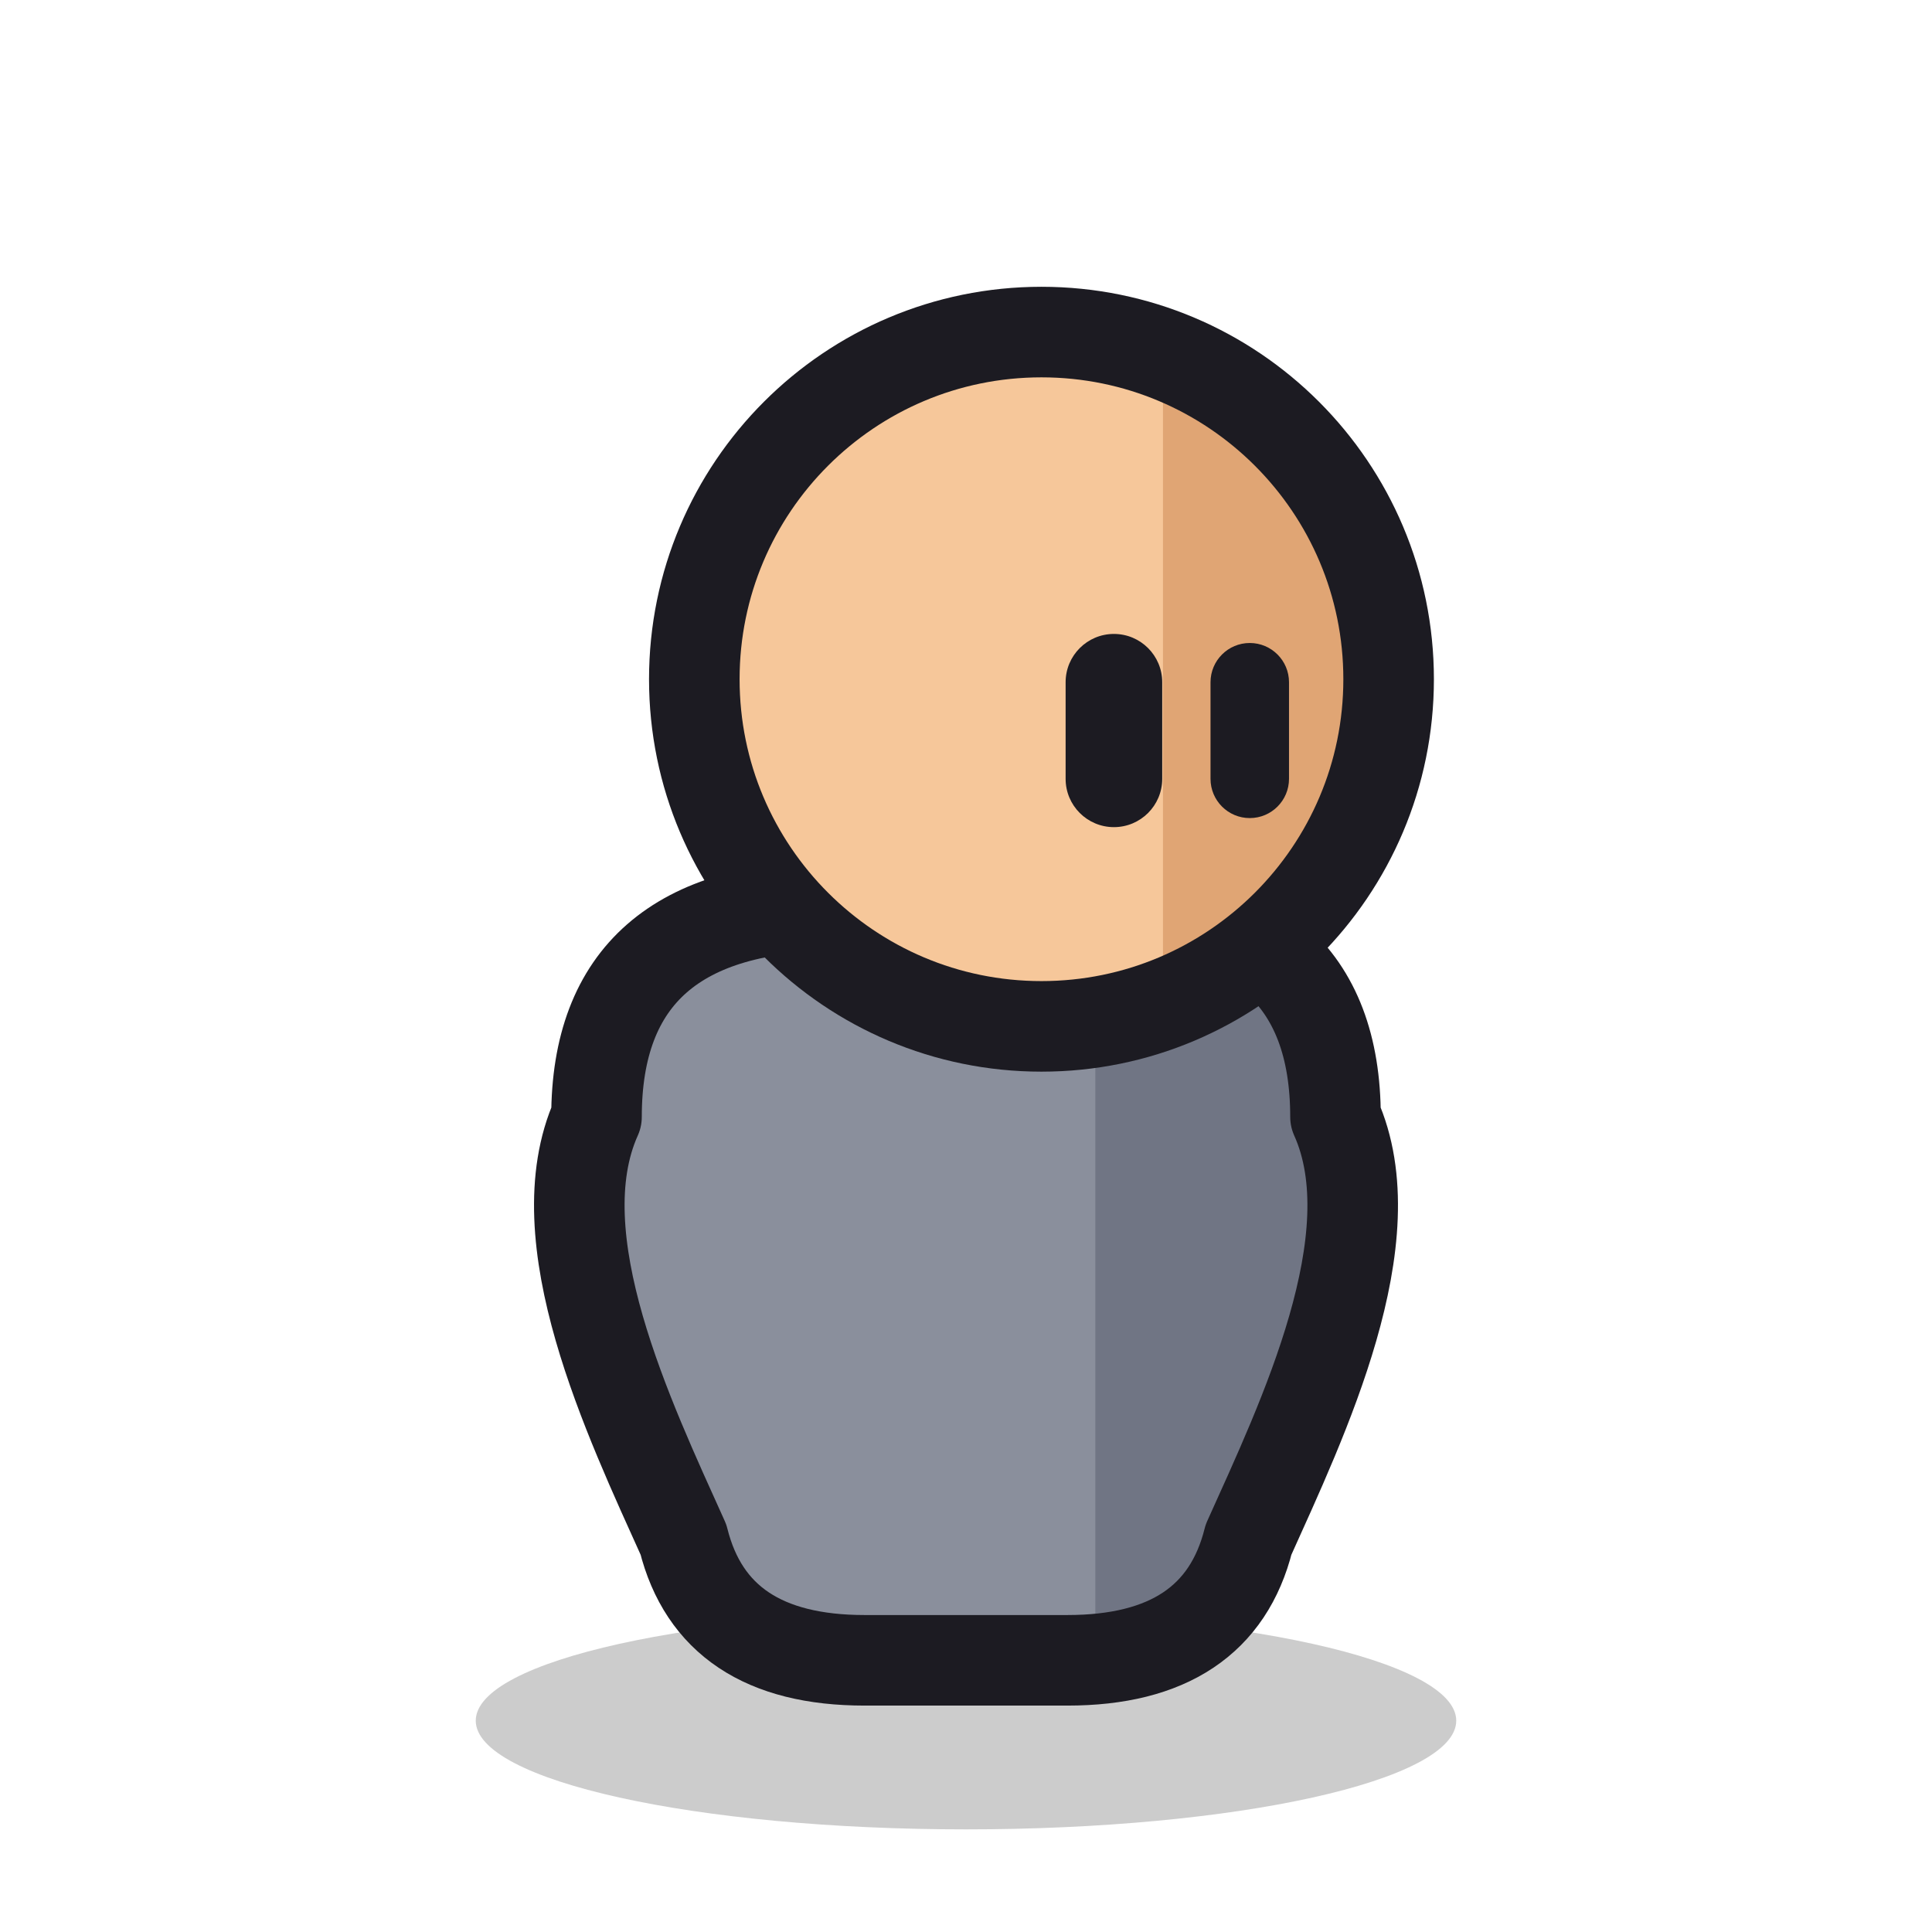
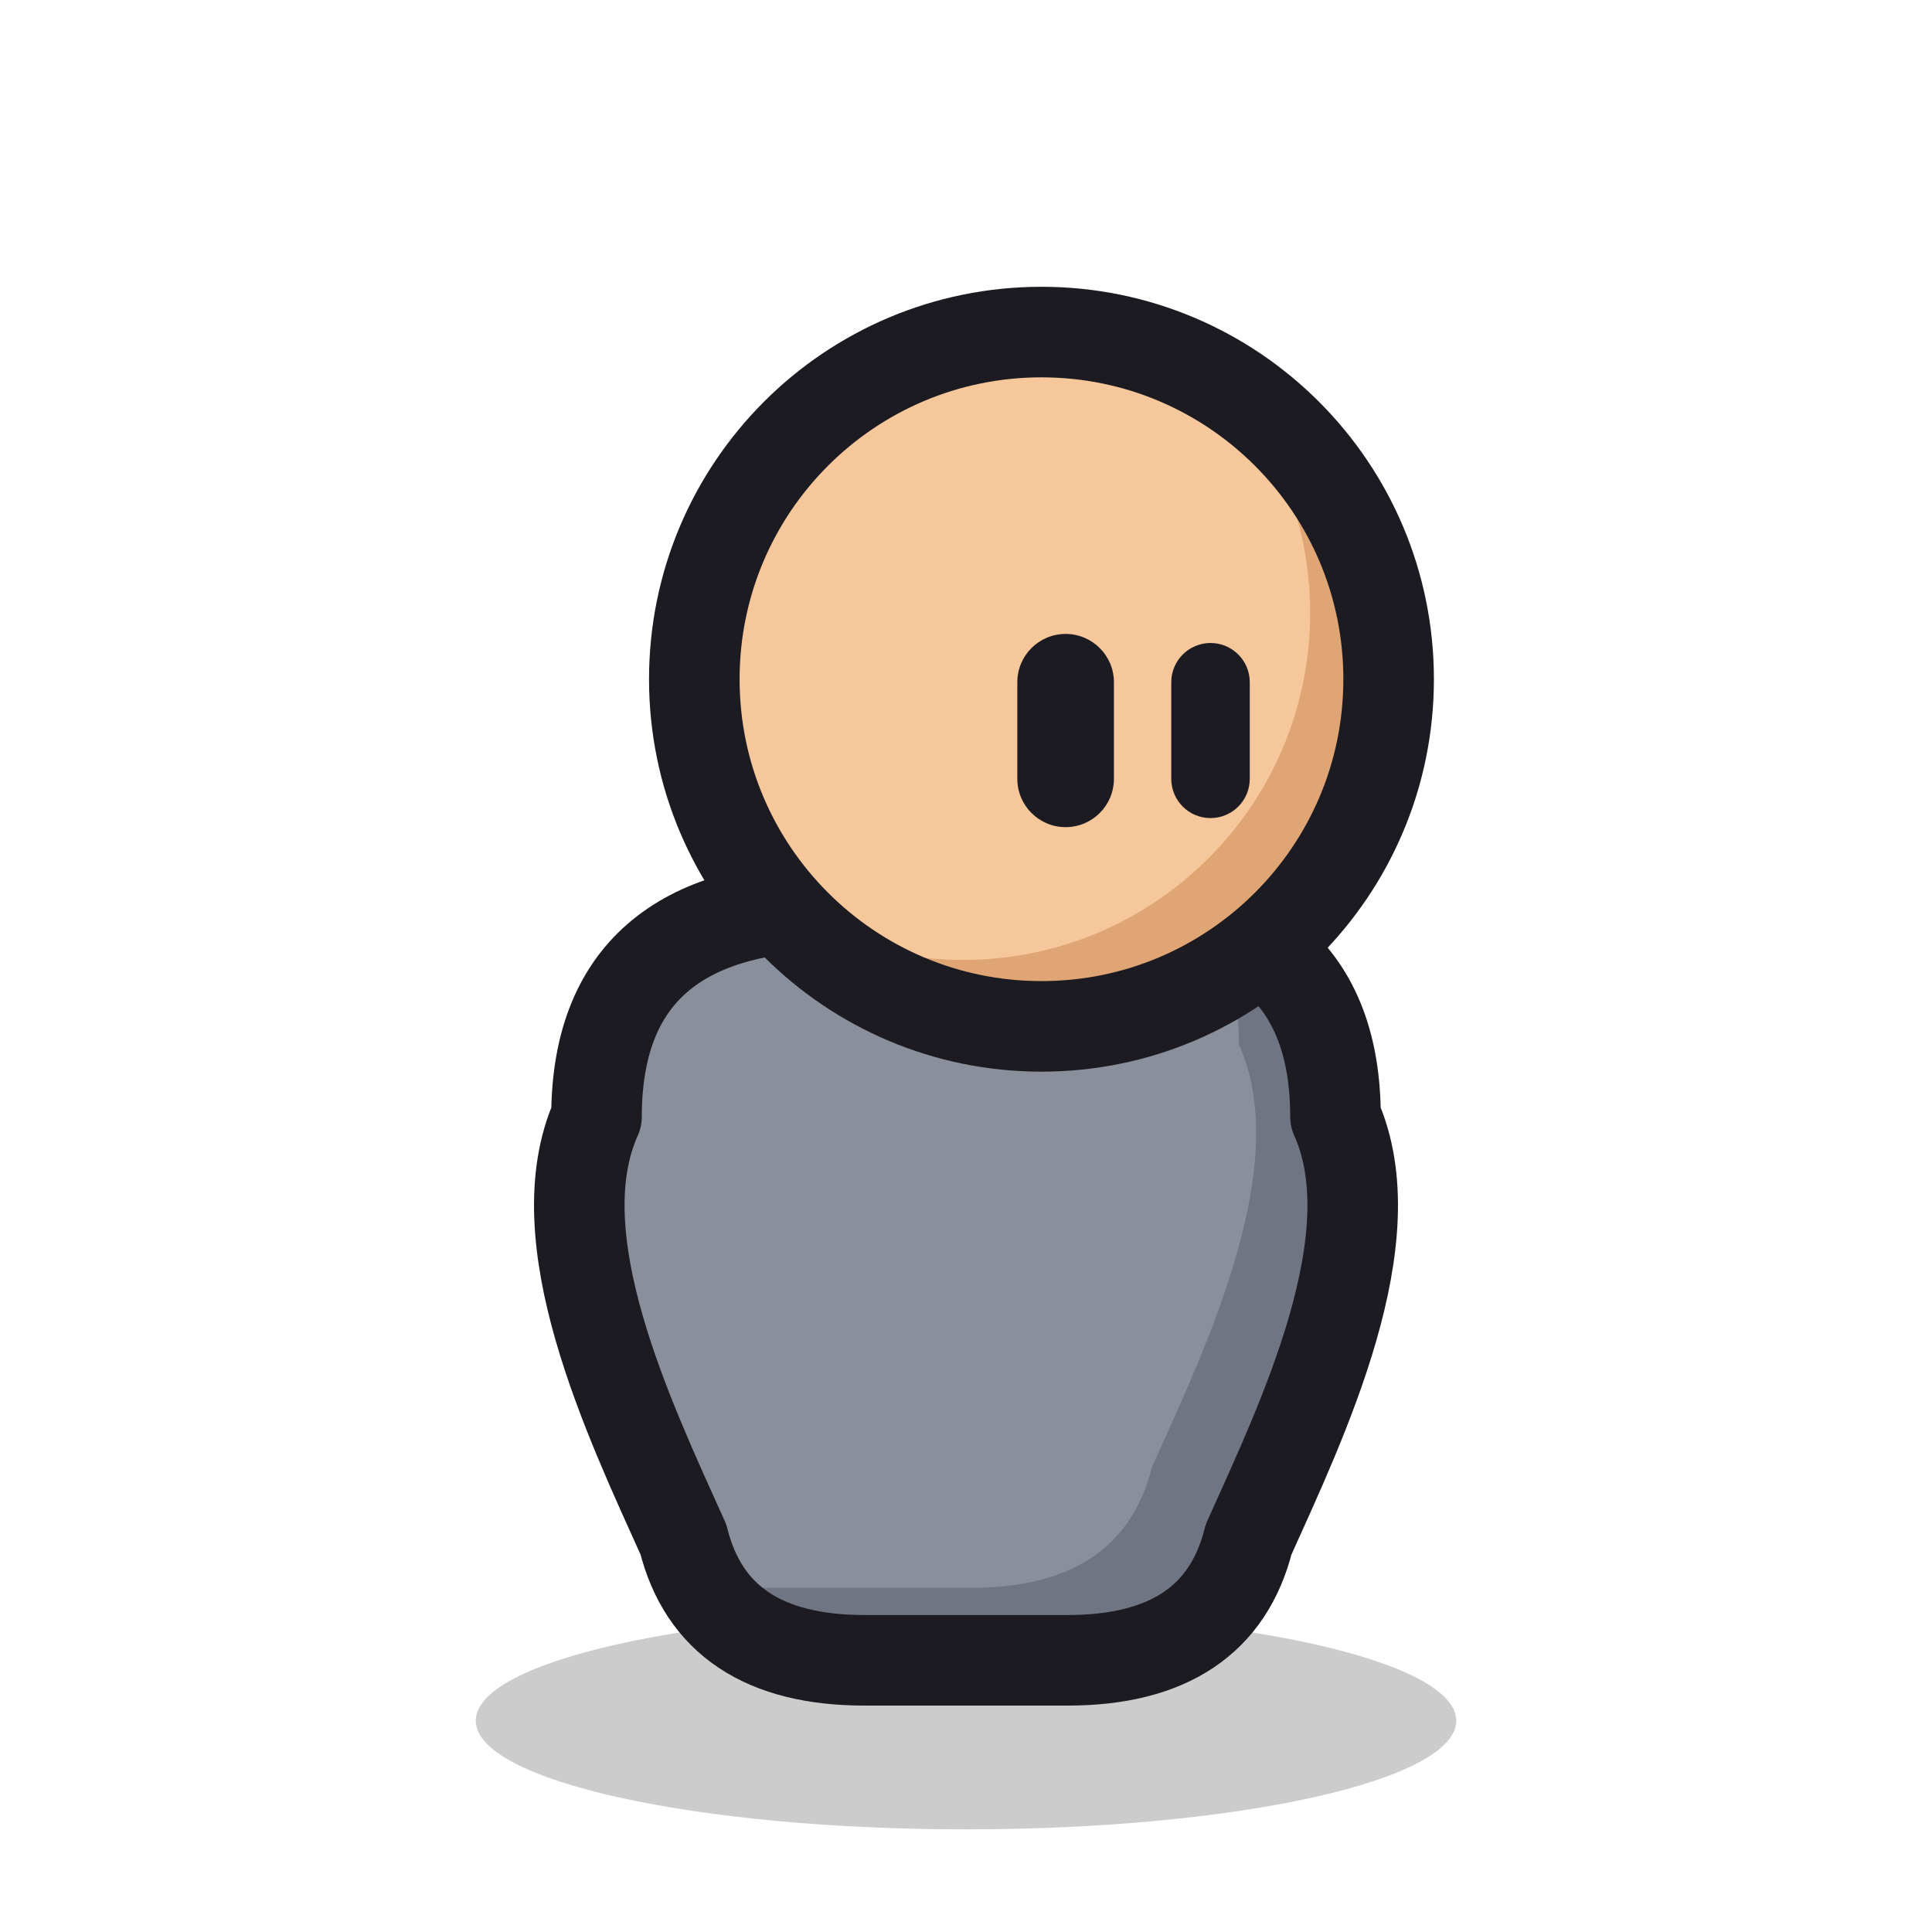
<svg xmlns="http://www.w3.org/2000/svg" width="64" height="64" viewBox="0 0 64 64">
  <g id="shadow">
    <ellipse cx="32" cy="57" rx="16.24" ry="3.6" fill="#000" fill-opacity="0.2" />
  </g>
  <g id="body">
    <clipPath id="bhulkeastlightgrey">
      <path d="M19.76 37 Q19.76 30 27.76 30 L36.24 30 Q44.24 30 44.24 37 C46.04 41 43.16 47 41.36 51 Q40.36 55 35.36 55 L28.64 55 Q23.64 55 22.64 51 C20.84 47 17.96 41 19.76 37 Z" />
    </clipPath>
-     <path d="M19.76 37 Q19.76 30 27.76 30 L36.24 30 Q44.24 30 44.24 37 C46.04 41 43.16 47 41.36 51 Q40.36 55 35.36 55 L28.64 55 Q23.64 55 22.64 51 C20.84 47 17.96 41 19.76 37 Z" fill="#8a8f9c" />
-     <rect x="36.284" y="0" width="64" height="64" fill="#707584" clip-path="url(#bhulkeastlightgrey)" />
+     <path d="M19.76 37 Q19.76 30 27.76 30 L36.24 30 Q44.24 30 44.24 37 C46.04 41 43.16 47 41.36 51 Q40.36 55 35.36 55 L28.64 55 Q23.64 55 22.64 51 C20.84 47 17.96 41 19.76 37 Z" fill="#707584" />
+     <path d="M19.76 37 Q19.76 30 27.76 30 L36.24 30 Q44.24 30 44.24 37 C46.04 41 43.16 47 41.36 51 Q40.36 55 35.36 55 L28.64 55 Q23.64 55 22.64 51 C20.84 47 17.96 41 19.76 37 Z" fill="#8a8f9c" transform="translate(-3.2 -2.4)" clip-path="url(#bhulkeastlightgreym)" />
+     <clipPath id="bhulkeastlightgreym" transform="translate(3.2 2.4)">
+       <path d="M19.76 37 Q19.76 30 27.76 30 L36.24 30 Q44.24 30 44.24 37 C46.04 41 43.16 47 41.36 51 Q40.36 55 35.36 55 L28.64 55 Q23.64 55 22.64 51 C20.84 47 17.96 41 19.76 37 Z" />
+     </clipPath>
    <path d="M19.76 37 Q19.76 30 27.76 30 L36.24 30 Q44.24 30 44.24 37 C46.04 41 43.16 47 41.36 51 Q40.36 55 35.36 55 L28.64 55 Q23.64 55 22.64 51 C20.84 47 17.96 41 19.76 37 Z" fill="none" stroke="#1c1b22" stroke-width="3" stroke-linejoin="round" stroke-linecap="round" />
  </g>
  <g id="head">
    <clipPath id="hhulkeastlightgrey">
-       <circle cx="34.5" cy="22.5" r="11.5" />
+       <path d="M23.0 22.5 A11.5 11.5 0 1 0 46.0 22.5 A11.5 11.5 0 1 0 23.0 22.5 Z" />
    </clipPath>
-     <circle cx="34.5" cy="22.5" r="11.5" fill="#f6c79a" />
-     <rect x="38.525" y="9.0" width="23.0" height="27.0" fill="#e0a574" clip-path="url(#hhulkeastlightgrey)" />
-     <circle cx="34.5" cy="22.5" r="11.5" fill="none" stroke="#1c1b22" stroke-width="3" stroke-linejoin="round" stroke-linecap="round" />
-     <rect x="35.3" y="21.0" width="3.2" height="6.4" rx="1.6" fill="#1c1b22" />
-     <rect x="40.1" y="21.3" width="2.6" height="5.8" rx="1.3" fill="#1c1b22" />
+     <path d="M23.0 22.5 A11.5 11.5 0 1 0 46.0 22.5 A11.5 11.5 0 1 0 23.0 22.5 Z" fill="#e0a574" />
+     <path d="M23.0 22.5 A11.5 11.5 0 1 0 46.0 22.5 A11.5 11.5 0 1 0 23.0 22.5 Z" fill="#f6c79a" transform="translate(-2.6 -2.2)" clip-path="url(#hhulkeastlightgreym)" />
+     <clipPath id="hhulkeastlightgreym" transform="translate(2.6 2.2)">
+       <path d="M23.0 22.5 A11.5 11.5 0 1 0 46.0 22.5 A11.5 11.5 0 1 0 23.0 22.5 Z" />
+     </clipPath>
+     <path d="M23.0 22.5 A11.5 11.5 0 1 0 46.0 22.5 A11.5 11.5 0 1 0 23.0 22.5 Z" fill="none" stroke="#1c1b22" stroke-width="3" stroke-linejoin="round" stroke-linecap="round" />
+     <rect x="33.7" y="21.0" width="3.2" height="6.4" rx="1.6" fill="#1c1b22" />
+     <rect x="38.8" y="21.3" width="2.6" height="5.8" rx="1.3" fill="#1c1b22" />
  </g>
</svg>
